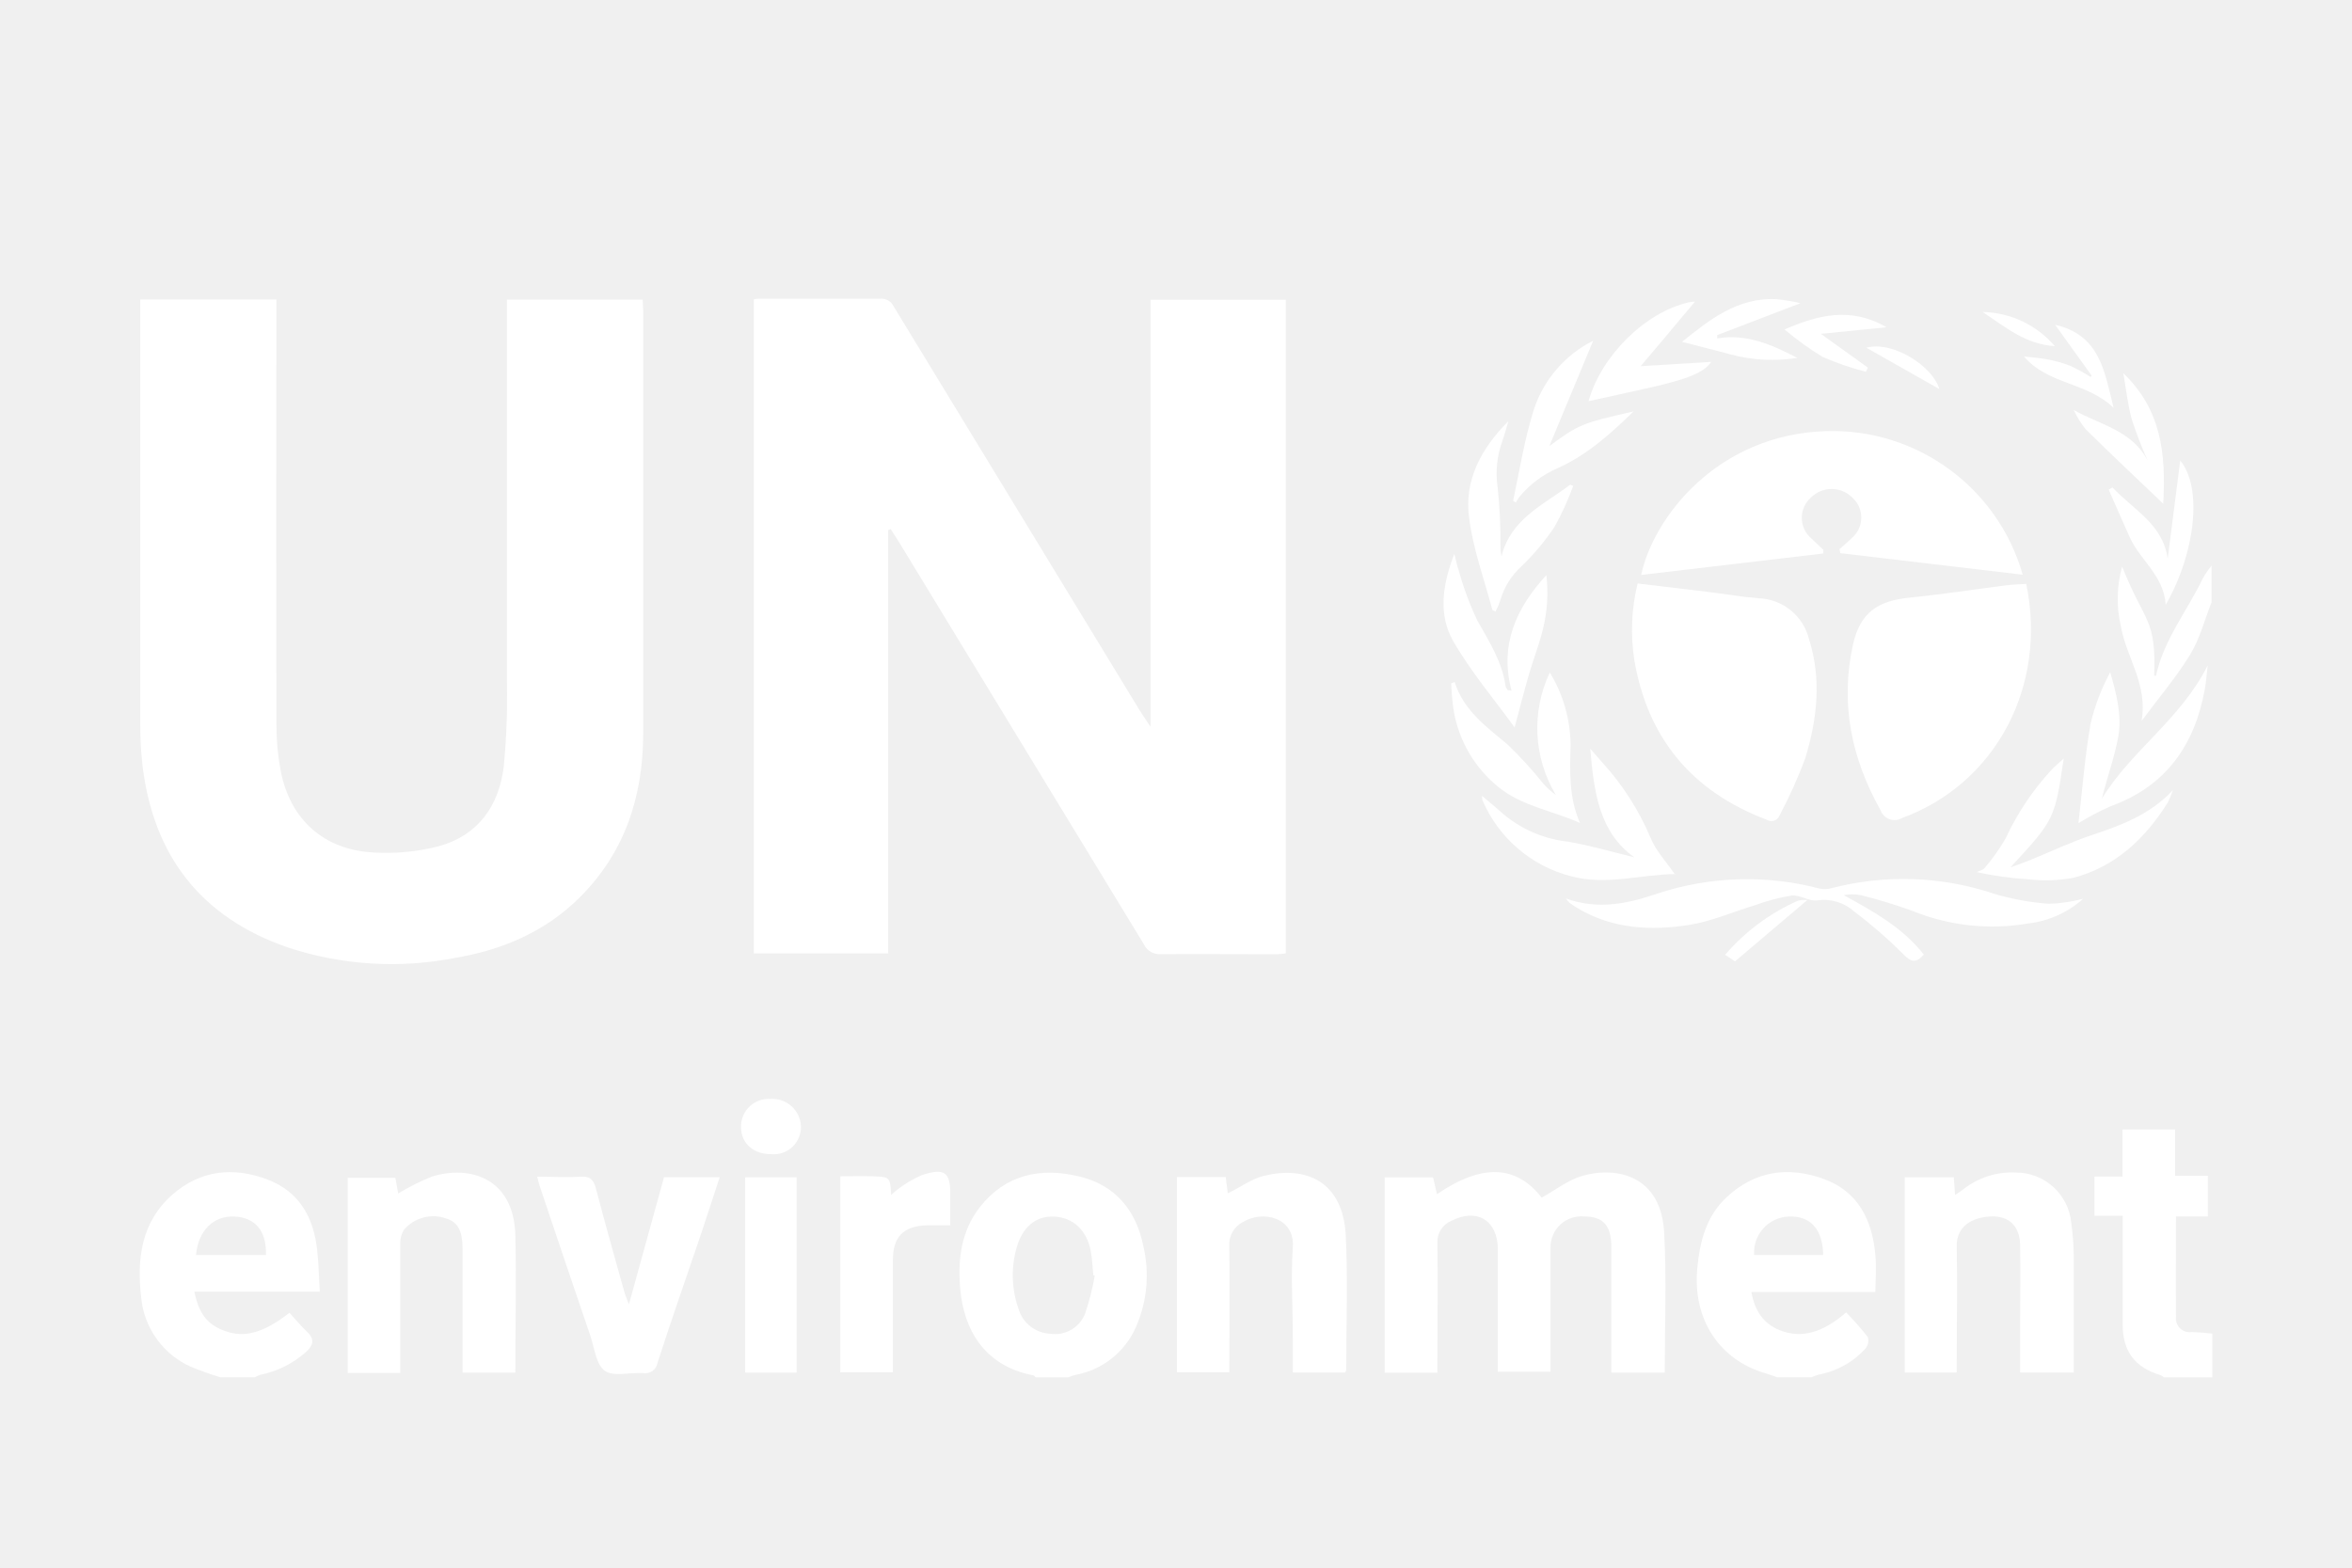
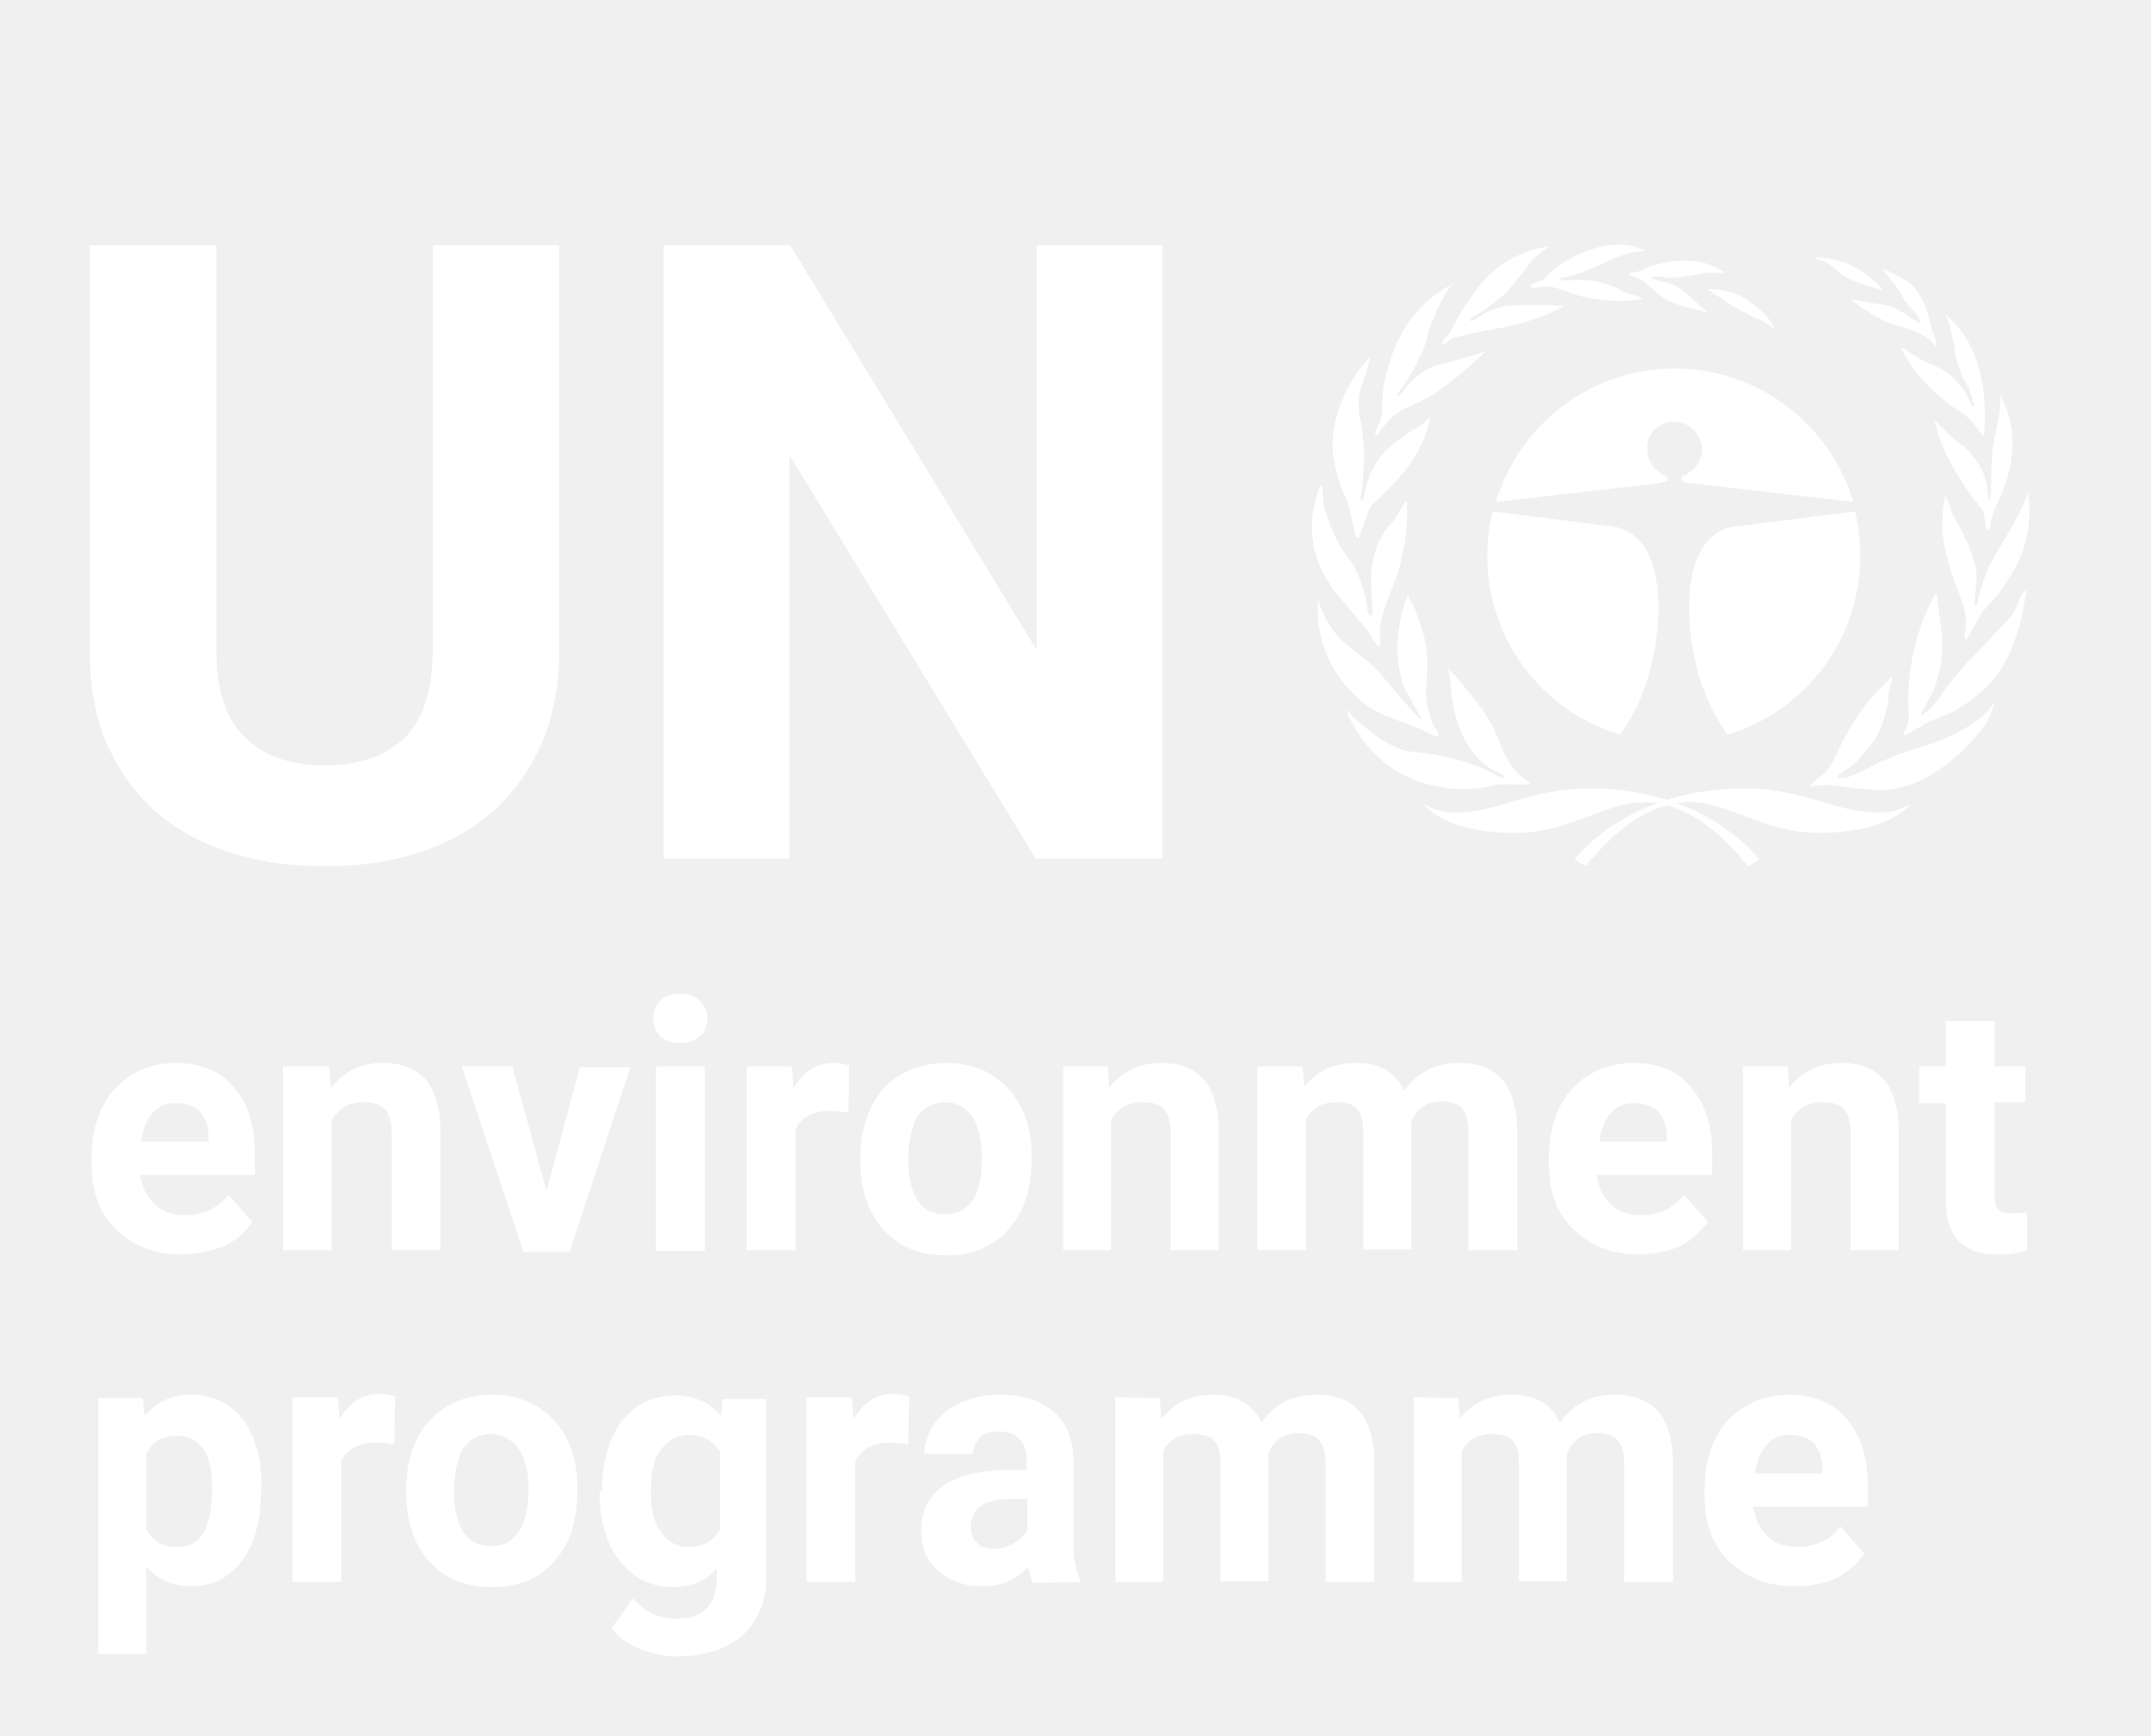
- <svg xmlns="http://www.w3.org/2000/svg" id="b96a6ad4-9374-4d9f-9c1c-8d910dbcb0a4" data-name="Layer 1" viewBox="0 0 300 200">
-   <defs>
-     <style>path{fill:#FFF;}</style>
-   </defs>
-   <g id="a1187b86-c4c1-4681-be88-598f9efc7f47" data-name="iy8A3q.tif">
-     <path d="M279.55,169.94a1.75,1.75,0,0,1-2-1.92c-.05-4.23,0-8.46,0-12.83h4.07V150h-4.18v-5.9h-6.71v6h-3.58v5h3.6V157c0,4,0,8,0,12,0,3.41,1.58,5.46,4.81,6.43a1.82,1.82,0,0,1,.45.29h6.17v-5.58A25.24,25.24,0,0,0,279.55,169.94Z" />
-     <path d="M201.87,150c-1.84.52-3.46,1.82-5.23,2.79-3.23-4.15-7.58-4.38-13.35-.44-.18-.75-.35-1.49-.5-2.14h-6.17v24.91h6.72v-1.79c0-4.93.07-9.87,0-14.8a2.9,2.9,0,0,1,1.78-2.78c3.26-1.67,5.91-.07,5.93,3.6,0,4.74,0,9.48,0,14.22V175h6.72c0-5.36,0-10.59,0-15.81a3.93,3.93,0,0,1,4.25-4c2.44,0,3.48,1.1,3.51,3.83,0,4.78,0,9.56,0,14.34v1.75h6.81c0-6,.24-11.81-.06-17.6C212,150,206.3,148.76,201.87,150Z" />
-     <path d="M264.19,156a7.08,7.08,0,0,0-7-6.41,10,10,0,0,0-6.82,2.18c-.29.21-.59.4-1,.68l-.16-2.26h-6.26V175.1h6.63v-1.65c0-4.79.11-9.58,0-14.36-.08-2.69,2-3.78,4.31-3.9s3.73,1.19,3.78,3.64c.06,3.51,0,7,0,10.53v5.74h6.84v-1.66c0-4.39,0-8.79,0-13.18A33.28,33.28,0,0,0,264.19,156Z" />
-     <path d="M98.26,140.2a3.51,3.51,0,0,0-3.74,3.61c0,2.06,1.6,3.46,3.89,3.44a3.47,3.47,0,0,0,3.75-3.58A3.64,3.64,0,0,0,98.26,140.2Z" />
-     <path d="M161.25,150c-1.59.38-3,1.44-4.64,2.24-.07-.57-.17-1.27-.27-2.07h-6.22v24.9h6.68c0-5.44.06-10.75,0-16.07a3.2,3.2,0,0,1,1.72-3.09c2.59-1.59,6.64-.56,6.38,3.17s0,7.71,0,11.57v4.45h6.64c.08-.15.17-.23.17-.31,0-5.76.23-11.54-.06-17.28C171.24,150.67,166.54,148.72,161.25,150Z" />
-     <path d="M55.13,150.09a28.36,28.36,0,0,0-4.34,2.17l-.36-2H44.35v24.89h6.7c0-.65,0-1.22,0-1.79,0-4.89,0-9.77,0-14.66a3.31,3.31,0,0,1,.44-1.77A4.92,4.92,0,0,1,57,155.48c1.42.46,2,1.61,2,3.81v15.82h6.73c0-6,.14-11.8,0-17.61C65.5,150.34,60,148.61,55.13,150.09Z" />
-     <path d="M117.55,149.93a15.34,15.34,0,0,0-3,1.76,10.18,10.18,0,0,0-.88.76c-.14-2.27-.14-2.3-2.28-2.38-1.36-.06-2.72,0-4.21,0v25h6.71v-14.3c0-3,1.33-4.34,4.32-4.45,1,0,1.92,0,3,0v-3.76C121.27,149.54,120.5,148.94,117.55,149.93Z" />
-     <path d="M80.22,166.4c-.26-.7-.46-1.12-.58-1.56-1.22-4.36-2.45-8.72-3.6-13.1-.28-1.07-.61-1.69-1.88-1.62-1.8.11-3.6,0-5.64,0,.16.61.24,1,.37,1.35,2.13,6.32,4.25,12.64,6.41,18.95.53,1.56.73,3.68,1.84,4.46s3.2.2,4.86.29a1.59,1.59,0,0,0,1.87-1.31c1.61-5,3.32-9.89,5-14.83,1-2.9,1.92-5.8,2.93-8.85h-7.1C83.19,155.62,81.75,160.87,80.22,166.4Z" />
-     <path d="M95.05,175.11h6.56V150.2H95.05Z" />
-     <path d="M281,73.74c-2,4.17-5,7.83-6,12.47,0,0-.15,0-.23,0,.26-7.42-1.19-6.63-4.09-13.93a15.3,15.3,0,0,0-.17,7.57c.68,4,3.48,7.44,2.65,12.13,2.29-3.08,4.47-5.64,6.2-8.48,1.23-2,1.84-4.44,2.73-6.68V72.16A11.19,11.19,0,0,0,281,73.74Z" />
-     <path d="M162.86,121.74a11.26,11.26,0,0,0,1.14-.11V38.25H146.75V92.72c-.59-.9-1-1.48-1.38-2.09Q129.68,64.88,114,39.11a1.73,1.73,0,0,0-1.72-1c-5.09,0-10.18,0-15.27,0-.28,0-.56,0-.86.08v83.44h17.14v-54l.32-.13c.31.48.62,1,.92,1.43q15.69,25.74,31.35,51.5a2.21,2.21,0,0,0,2.16,1.3C153,121.7,157.92,121.74,162.86,121.74Z" />
-     <path d="M18.19,97.77c1.41,11.45,7.48,19.26,18.43,23.07a42.1,42.1,0,0,0,21.56,1.34c5.87-1,11.26-3.28,15.6-7.53,5.9-5.78,8.25-13,8.26-21.08q0-26.91,0-53.82c0-.52-.05-1-.07-1.53H64.66V40c0,15.69,0,31.39,0,47.08a92.58,92.58,0,0,1-.4,10.67c-.61,5.12-3.34,8.92-8.49,10.26a26.83,26.83,0,0,1-8.09.75c-6.34-.31-10.66-4.18-11.87-10.39a30.58,30.58,0,0,1-.55-5.81q-.06-26.32,0-52.65v-1.7H17.89V40q0,26.18,0,52.35A44.46,44.46,0,0,0,18.19,97.77Z" />
-     <path d="M232.9,55c-13.86.44-22,11-23.57,18.35l23.24-2.74,0-.47c-.53-.5-1.07-1-1.58-1.49a3.45,3.45,0,0,1,0-5.18,3.74,3.74,0,0,1,5.27,0,3.43,3.43,0,0,1-.07,5.18c-.51.48-1,.94-1.56,1.41l.1.51,23.27,2.75A25.27,25.27,0,0,0,232.9,55Z" />
-     <path d="M258.45,74.49c-.89.06-1.71.08-2.53.18-4.11.52-8.21,1.16-12.33,1.57s-6.34,1.94-7.24,6c-1.65,7.46-.22,14.48,3.51,21.11a1.89,1.89,0,0,0,2.77,1C254.5,100,261.17,87.59,258.45,74.49Z" />
-     <path d="M225.33,104.57A1.12,1.12,0,0,0,227,104a60.3,60.3,0,0,0,3.28-7.31c1.51-5,2.07-10.05.47-15.13a6.88,6.88,0,0,0-6.49-5.24c-2-.15-4.06-.52-6.1-.77l-9.28-1.11a24.86,24.86,0,0,0-.41,9.83C210.18,94.23,215.87,101,225.33,104.57Z" />
-     <path d="M261.37,115.3a31.84,31.84,0,0,1-7-1.27,36.46,36.46,0,0,0-20.92-.68,3.2,3.2,0,0,1-1.41,0,36.45,36.45,0,0,0-20.64.65c-3.71,1.27-7.54,2.12-11.67.62a3.79,3.79,0,0,0,.44.53,10.31,10.31,0,0,0,1,.68c4.48,2.69,9.4,2.94,14.33,2.16,2.86-.46,5.59-1.68,8.39-2.52a24.71,24.71,0,0,1,4.65-1.22c1.06-.11,2.26.8,3.28.61a5.81,5.81,0,0,1,4.73,1.46,59,59,0,0,1,6.26,5.46c1,1,1.61,1.1,2.57,0-2.69-3.45-6.43-5.5-10.21-7.58a5.73,5.73,0,0,1,2.19,0,67.13,67.13,0,0,1,6.55,2,27.06,27.06,0,0,0,14.8,1.61,12.64,12.64,0,0,0,7-3.15A19.25,19.25,0,0,1,261.37,115.3Z" />
-     <path d="M213.73,111.5s.05-.07,0,0Z" />
-     <path d="M200.35,111.78c4.47,1.22,8.84-.21,13.26-.27-1.1-1.59-2.41-3-3.06-4.58a33.54,33.54,0,0,0-6.1-9.57l-1.61-1.84c.47,5.66,1.18,10.69,5.62,13.85-2.67-.64-5.55-1.49-8.49-2a15.35,15.35,0,0,1-8.09-3.41c-.89-.8-1.83-1.56-2.84-2.42a1.79,1.79,0,0,0,.05.56A16.86,16.86,0,0,0,200.35,111.78Z" />
-     <path d="M213.73,111.5h-.12l.06.07Z" />
-     <path d="M196.87,100A51,51,0,0,0,192.31,95c-2.73-2.29-5.63-4.36-6.77-8l-.44.19a31.05,31.05,0,0,0,.34,3.61,16,16,0,0,0,5.69,9.61c3,2.44,6.86,3,10.4,4.58-1.45-3.28-1.28-6.6-1.2-10a18.16,18.16,0,0,0-2.65-9.2,16.57,16.57,0,0,0,.77,15.63A9.41,9.41,0,0,1,196.87,100Z" />
-     <path d="M269.16,85.76a26.6,26.6,0,0,0-2.5,6.55c-.73,4.15-1.05,8.37-1.55,12.7a34.92,34.92,0,0,1,4.12-2.16c7.06-2.56,10.71-7.81,12-14.95.16-.86.22-1.74.36-3-3.47,6.9-9.79,10.89-13.5,17,.68-2.76,1.65-5.35,2.11-8S269.94,88.45,269.16,85.76Z" />
-     <path d="M264.41,112c5.38-1.39,9.19-5,12.06-9.57a10.07,10.07,0,0,0,.68-1.62c-2.88,3.09-6.55,4.47-10.34,5.73-2.63.87-5.14,2.07-7.71,3.12-.88.36-1.78.7-2.67,1,5.64-6.12,5.64-6.12,6.8-13.89-.59.54-1.07.94-1.5,1.38a34,34,0,0,0-5.92,8.83,25.09,25.09,0,0,1-2.68,3.77c-.21.26-.66.34-1,.51a43,43,0,0,0,6.61.92A19.42,19.42,0,0,0,264.41,112Z" />
-     <path d="M193.19,92.8c.64-2.39,1.2-4.59,1.83-6.77.55-1.91,1.3-3.78,1.77-5.71a19.4,19.4,0,0,0,.45-6.95c-3.86,4.21-6,8.91-4.44,14.74l-.49-.07c-.09-.16-.25-.31-.27-.48-.43-3.13-2.09-5.7-3.6-8.39a39,39,0,0,1-2.37-6.36c-.21-.59-.33-1.22-.57-2.15-1.54,4-2.06,7.79-.13,11.15C187.62,85.71,190.58,89.2,193.19,92.8Z" />
-     <path d="M190.35,77.79c0,.06.15.09.4.23a9.54,9.54,0,0,0,.61-1.41,9.32,9.32,0,0,1,2.73-4.39,30.63,30.63,0,0,0,4.19-5A36.54,36.54,0,0,0,200.66,62l-.37-.17c-3.4,2.57-7.6,4.36-8.77,9.15a6.5,6.5,0,0,1-.14-1.47,63,63,0,0,0-.35-7.29,12.14,12.14,0,0,1,.61-6c.29-.81.51-1.66.76-2.49-3.44,3.44-5.7,7.54-5,12.4C187.9,70.08,189.32,73.91,190.35,77.79Z" />
-     <path d="M193.78,63.41a13.13,13.13,0,0,1,5-3.73c3.59-1.63,6.53-4.21,9.58-7.19-6.62,1.5-7,1.67-10.74,4.42l5.59-13.44a15.12,15.12,0,0,0-7.55,8.72C194.45,56,193.83,60,193,63.88l.34.24A6.71,6.71,0,0,1,193.78,63.41Z" />
-     <path d="M210.49,49.44c4.72-1.06,6.89-1.92,7.77-3.27l-9,.55c.64-.76,1.91-2.24,3.16-3.73s2.49-3,3.77-4.5a5.16,5.16,0,0,0-.78.08c-5.62,1.28-11.2,6.89-12.79,12.61C205.1,50.63,207.8,50.05,210.49,49.44Z" />
-     <path d="M269.46,62.19l-.5.27c.89,2,1.78,4.06,2.69,6.08,1.32,2.93,4.35,4.89,4.59,8.62,3.88-6.78,4.66-15.07,1.85-18.4-.54,4.2-1.07,8.37-1.6,12.54C275.89,66.83,272.05,65,269.46,62.19Z" />
-     <path d="M273.93,58.75c-2-3.86-6.08-4.55-9.42-6.44A12,12,0,0,0,266,54.73c3.19,3.15,6.46,6.23,9.92,9.53.37-6.35-.24-12-5.09-16.65.38,2.14.57,4.08,1.09,5.93A54.88,54.88,0,0,0,273.93,58.75Z" />
-     <path d="M220.76,45.22a20.47,20.47,0,0,0,8.48.44c-3.36-1.76-6.52-3.1-10.21-2.49l0-.42,10.62-4.07a27.52,27.52,0,0,0-3-.51c-5.09-.27-8.69,2.72-12.11,5.44C216.5,44.13,218.64,44.64,220.76,45.22Z" />
-     <path d="M232.47,45.53a36.29,36.29,0,0,0,5.52,1.9l.26-.53-6-4.31,8.37-.84c-4.61-2.68-8.8-1.53-13,.28A38,38,0,0,0,232.47,45.53Z" />
-     <path d="M266.67,48.1a23.1,23.1,0,0,0-2.58-1.42,16.34,16.34,0,0,0-2.93-.83c-1-.19-1.92-.24-3-.37,3.08,3.6,8.06,3.27,11.43,6.55-1.16-4.69-1.77-9.3-7.45-10.59l4.65,6.48Z" />
-     <path d="M230.52,114.83a3.12,3.12,0,0,0-1.25.1,26.39,26.39,0,0,0-9.23,6.88l1.26.84Z" />
-     <path d="M238.05,44.36l9.31,5.27C246.54,46.74,241.44,43.44,238.05,44.36Z" />
-     <path d="M252.89,39.8c3,2,5.48,4.12,9.2,4.36A12.42,12.42,0,0,0,252.89,39.8Z" />
-     <path d="M239.21,160.18c-.38-4.49-2.18-8.2-6.66-9.8s-8.71-1-12.29,2.33c-2.63,2.43-3.45,5.68-3.77,9.11-.61,6.49,2.83,11.75,8.84,13.42.45.13.88.31,1.32.46h4.4a8.46,8.46,0,0,1,.92-.33,10.68,10.68,0,0,0,6-3.36,1.58,1.58,0,0,0,.26-1.45,40.77,40.77,0,0,0-2.75-3.13c-3,2.62-5.73,3.35-8.43,2.29-2.16-.84-3.23-2.53-3.66-4.89h15.81C239.23,163.19,239.34,161.67,239.21,160.18Zm-15.47-.07a4.6,4.6,0,0,1,4.39-4.91c2.77-.12,4.37,1.6,4.42,4.91Z" />
-     <path d="M36.92,167.48c-3.53,2.75-6.09,3.35-8.87,2.06-2-.9-2.81-2.55-3.26-4.76h16c-.11-1.87-.15-3.57-.33-5.26-.45-4.17-2.25-7.49-6.36-9.05-4.35-1.64-8.54-1.19-12.09,1.92-4,3.5-4.58,8.23-4,13.16a10.78,10.78,0,0,0,6.27,8.79,38.28,38.28,0,0,0,3.81,1.36h4.41a4.45,4.45,0,0,1,.75-.32A12.48,12.48,0,0,0,39,172.51c.88-.8,1.24-1.59.2-2.57C38.39,169.17,37.68,168.3,36.92,167.48Zm-7-12.28c2.67.14,4.09,1.85,4,4.91H25C25.28,157,27.24,155.06,29.92,155.2Z" />
-     <path d="M145.84,159c-.92-4.58-3.56-7.81-8.21-8.92-4.91-1.17-9.36-.26-12.64,3.91-2.44,3.11-2.85,6.82-2.5,10.57.47,5,3,9.69,9.3,10.9.12,0,.21.17.31.26h4.11a8,8,0,0,1,.94-.31,10.49,10.49,0,0,0,7.73-6.09A16.29,16.29,0,0,0,145.84,159Zm-7.42,8.55a4.12,4.12,0,0,1-4.49,2.6,4.41,4.41,0,0,1-4-3.12,12.9,12.9,0,0,1-.32-7.63c.73-2.82,2.45-4.3,4.86-4.19s4.18,1.75,4.67,4.46c.18,1,.21,2,.31,3l.19.07A31.3,31.3,0,0,1,138.42,167.53Z" />
+ <svg xmlns="http://www.w3.org/2000/svg" version="1.1" id="Layer_1" x="0px" y="0px" viewBox="0 0 251.5 203" style="enable-background:new 0 0 251.5 203;" xml:space="preserve">
+   <style type="text/css">
+ 	.st0{fill:#fff;}
+ </style>
+   <g>
+     <g>
+       <g>
+         <g>
+           <g>
+             <g>
+               <path class="st0" d="M189.4,85.9c-9-2.7-15.5-11-15.5-20.9c0-1.8,0.2-3.5,0.6-5.2l14.2,1.8c0,0,5.4,0.2,5.2,9.9        C193.7,80.8,189.4,85.9,189.4,85.9z" />
+               <path class="st0" d="M202,85.9c9-2.7,15.5-11,15.5-20.9c0-1.8-0.2-3.5-0.6-5.2l-14.2,1.8c0,0-5.4,0.2-5.2,9.9        C197.7,80.8,202,85.9,202,85.9z" />
+               <path class="st0" d="M195.7,49.3c1.8,0,3.3,1.5,3.3,3.3c0,1.4-1,2.5-2.2,3.1c-0.1,0.1-0.3,0.1-0.2,0.4s0.7,0.4,1,0.4l19.1,2.2        c-2.7-9-11-15.6-20.9-15.6l0,0c-9.9,0-18.2,6.6-20.9,15.6l19.1-2.2c0.3-0.1,1-0.2,1-0.4s-0.1-0.3-0.2-0.4        c-1.2-0.6-2.2-1.7-2.2-3.1C192.4,50.8,193.9,49.3,195.7,49.3L195.7,49.3z" />
+             </g>
+             <g>
+               <path class="st0" d="M204.4,101.3l1.3-0.8c0,0-6.1-8.3-19.8-8.3c-7,0-10.6,2.8-15.6,2.8c0,0-2,0.2-3.9-1c0,0,2.3,3.4,10.8,3.4        c6.2,0,10.6-3.6,15-3.6C198.1,93.8,202.6,99.1,204.4,101.3z" />
+             </g>
+             <g>
+               <path class="st0" d="M185.4,101.3l-1.3-0.8c0,0,6.1-8.3,19.8-8.3c7,0,10.6,2.8,15.6,2.8c0,0,2,0.2,3.9-1c0,0-2.3,3.4-10.8,3.4        c-6.2,0-10.6-3.6-15-3.6C191.7,93.8,187.2,99.1,185.4,101.3z" />
+             </g>
+             <path class="st0" d="M178.9,91.5c-0.2,0.6-2.9-0.1-4.6,0.4c-2,0.6-12.4,1.8-17-9c0,0,4.4,4.7,7.7,5c3.4,0.3,7.1,1.1,10.2,2.9       l0.7,0.2c0,0-0.1-0.3-0.4-0.5c-0.4-0.2-3.7-1.3-5.2-6.4c-0.8-2.7-0.6-4.6-1-6c0,0,3.6,3.9,5,6.4       C175.7,87,175.9,89.8,178.9,91.5z" />
+             <path class="st0" d="M168.2,86c-0.3,0.3-0.9-0.2-1.2-0.3c-0.2-0.1-2-0.9-5-2c-2.9-1.1-8.4-5.7-7.9-13.6c0,0,0.8,3,3,5       c2.3,2,3.1,2.2,4.4,3.8s4.5,5.3,4.6,5.2s0.2-0.2-0.1-0.4c-0.2-0.2-1.1-2.2-1.6-2.9s-2.1-5.4,0.2-11.2c0,0,2.5,4.2,2.3,8.5       s-0.4,3.3,0.7,6.8C167.8,84.9,168.3,85.9,168.2,86z" />
+             <path class="st0" d="M161.3,75.6c-0.1,0.2-0.8-0.8-1.2-1.6c-0.5-0.8-3.9-4.5-4.3-5.2c-0.4-0.7-4.2-5.3-1.4-12.1       c0,0,0.3-0.1,0.3,1.5s1.5,5.2,2.7,6.7c1.2,1.5,2.3,4,2.5,6.6c0,0,0.2,0.5,0.4,0.5s0.2-0.5,0.2-0.5s-0.2-2.4-0.2-4.1       s0.7-4.5,2.3-6.1c0,0,0.7-0.8,1.2-1.8c0,0,0.3-0.6,0.7-1c0,0,0.3,4.6-1.2,8.9c-1.6,4.3-2.1,5-1.9,7.4       C161.4,75,161.4,75.6,161.3,75.6z" />
+             <path class="st0" d="M158.7,62.9c-0.2,0-0.3-0.6-0.4-1c-0.1-0.4-0.6-3-0.9-3.6c-0.3-0.6-1.5-3.1-1.6-6.2c0-3,1.3-7.1,4.4-10.4       c0,0-0.1,1-0.9,3.1c-0.8,2.1-0.3,4.2-0.2,4.5s0.4,2.9,0.4,4c0,0.9-0.2,4.1-0.4,4.8c0,0-0.1,0.4,0.1,0.4s0.3-0.4,0.3-0.4       s0.2-2.5,2-4.8c1.9-2.3,5.2-3.6,5.7-4.6c0,0-0.2,3.6-4.1,7.7c-3.5,3.7-2.5,1.8-3.6,4.8c0,0-0.5,1.1-0.5,1.4       C158.9,63,158.7,62.9,158.7,62.9z" />
+             <path class="st0" d="M160.8,51c0,0-0.1-0.5,0.5-1.6s0-3,0.8-5.8s2.3-7.7,8-10.5c0,0-0.6,0.5-0.9,0.9c-0.3,0.4-1.8,3.3-2.3,5.3       c-0.4,2-2.4,5.4-3.1,6.2c-0.7,0.8-0.4,0.8-0.4,0.8s0.4-0.1,0.7-0.6c0.4-0.6,2.2-2.7,4.3-3.1c2.1-0.5,5.3-1.4,5.5-1.7       c0,0-3.6,3.6-6.8,5.5c-3.3,1.8-3.6,1.3-5.6,3.8C161.6,50.1,161,51,160.8,51z" />
+             <path class="st0" d="M168.6,40.2c0,0,0-0.3,0.6-0.9c0.6-0.6,1.2-2.3,2.3-3.8c1.1-1.6,3.4-5.7,9.6-6.7c0,0-1.9,1.4-2.1,1.8       c-0.3,0.4-2.1,2.8-2.9,3.6c-0.8,0.8-3.1,2.5-3.9,2.9c0,0-0.4,0.3-0.3,0.4c0.1,0.1,0.5-0.1,0.5-0.1s2.1-1.7,4.7-1.7       c2.6-0.1,5.3,0,5.7,0.1c0,0-2.4,1.7-8.2,2.7c-5.8,1.1-4.7,1.1-5.6,1.7C169,40.2,168.8,40.4,168.6,40.2z" />
+             <path class="st0" d="M178.9,33.5c0,0,0.1-0.3,1.1-0.6c0.9-0.3,0.9-1.2,3.7-2.7s5.8-2.2,8.7-0.9c0,0-1.2,0.2-1.4,0.2       s-2.3,0.6-2.9,1c-0.6,0.3-3.7,1.7-5,1.9c-1.3,0.2-0.6,0.3-0.6,0.3s0.3,0.1,0.5,0.1s3-0.3,4.8,0.4c1.8,0.6,1.8,0.9,2.5,1.1       s1.6,0.4,1.7,0.7c0,0-1.8,0.2-2.9,0.2s-3.9-0.3-5.3-0.9c-1.4-0.6-2.9-0.9-3.5-0.8C179.7,33.7,179.1,33.7,178.9,33.5z" />
+             <path class="st0" d="M190.4,32.1c0,0,0.1-0.2,0.9-0.3s1-0.6,2.9-1s4.8-0.8,7.5,1.1c0,0-1.6,0-2,0s-3.5,0.6-4.2,0.6       s-2.2-0.3-2.4-0.1s1.3,0.6,1.6,0.6c0.2,0.1,1.3,0.2,2.7,1.5c1.4,1.3,2.3,2.1,2.5,2.1c0,0-4-0.9-5-1.5s-2.7-2.3-3-2.4       C191.5,32.5,190.4,32.1,190.4,32.1z" />
+             <path class="st0" d="M199.6,33.8c0,0,2.5-0.1,4.4,1.1s3.3,2.7,3.5,3.6c0,0-1.1-0.9-1.7-1.1c-0.7-0.2-2.6-1.3-3-1.5       S200.1,34.1,199.6,33.8z" />
+             <path class="st0" d="M211.6,91.9c0,0,0.4-0.4,1.6-1.4s1.5-2.6,2.9-5s2.5-4,5.2-6.4c0,0-0.5,1.8-0.5,2.4s-0.5,3.7-2,5.5       s-1.6,2.2-3.4,3.3c0,0-0.7,0.5-0.6,0.6c0,0.2,1.2,0,1.2,0s1.3-0.5,1.7-0.7s2.2-1.2,2.9-1.4c0.7-0.3,1.3-0.6,2.9-1.1       c1.6-0.5,7.4-2,9.8-5.7c0,0-0.7,2.2-1.5,3.2c-0.9,1-5.6,7.3-12.3,7.2c0,0-2.6-0.2-4-0.4c-1.4-0.2-1.9-0.2-2.1-0.2       C213.1,91.8,211.8,92,211.6,91.9z" />
+             <path class="st0" d="M226.4,69.3c0,0-2.5,3.9-3.1,9.6s0.4,3.9-0.5,6.4c0,0-0.3,0.6-0.2,0.7c0.1,0,0.6-0.2,2.4-1.3       c1.8-1.1,3.5-0.8,7.3-4.4s4.6-10.8,4.6-11.4c0,0-0.6,0.6-0.9,1.5c-0.3,1-0.9,1.7-1,1.8c-0.1,0.1-4.2,4.6-4.7,5       c-0.5,0.4-2.9,3.3-3.4,4.2c-0.5,0.8-2.1,2.4-2.3,2.3c0,0,0-0.4,0.2-0.6c0.1-0.3,1.2-1.8,1.7-3.6s0.6-2.9,0.6-4       C227.2,74.4,226.5,70.2,226.4,69.3z" />
+             <path class="st0" d="M229.8,74.8c0,0-0.2-0.6,0-1c0.1-0.2,0.2-2.2-0.5-3.8c-0.7-1.6-2.3-5.9-2.2-8.8c0.1-2.9,0.4-3.3,0.4-3.3       s0.8,2.4,1.1,2.8s2.7,4.7,2.5,7s-0.3,3.1-0.2,3.1s0.4-0.3,0.4-0.6s0.4-1.9,1.2-3.8c0.8-1.9,3.9-6.1,4.6-8.9c0,0,1,4.8-1.7,9.3       s-3,3.5-4.1,5.6C230.1,74.5,230,74.8,229.8,74.8z" />
+             <path class="st0" d="M232.3,62c-0.2,0-0.1-1.9-0.6-2.5s-4.6-5.5-5.5-10.4c0,0,2.6,2.7,3.1,2.9s2.2,2.1,2.7,3.6s0.4,2.8,0.6,2.9       s0.2-1.7,0.2-1.7s0-3.4,0.3-5s1-4.3,0.7-5.7c0,0,1.6,2.5,1.5,6c-0.1,3.6-1.6,6.4-1.8,6.8c-0.2,0.4-0.8,2.1-0.8,2.5       S232.3,62,232.3,62z" />
+             <path class="st0" d="M227.4,36.8c0,0,5.4,3.2,4.6,14c0,0,0,0.5-0.3,0s-1.5-2-2-2.3s-5.4-3.3-7.4-7.8c0,0,0.3-0.1,0.8,0.4       c0.5,0.4,2,1.2,2.2,1.3c0.2,0.1,1.9,0.6,3.2,1.9s1.7,2.4,2.1,3.2c0,0,0.4,0.3,0.1-0.5c-0.2-0.8-0.3-1.3-0.9-2.3       c-0.6-1-1.2-2.8-1.3-4.1C228.3,39.3,227.9,37.4,227.4,36.8z" />
+             <path class="st0" d="M226.4,40.6c0,0,0.1-0.7-0.4-1.7s-0.1-2.1-1.8-4.8c-0.9-1.5-4.1-2.7-4.1-2.7s0.9,1.3,1.5,2s0.8,1.2,1,1.6       c0.2,0.4,1.3,1.4,1.7,2.1c0.1,0.1,0.2,0.4,0.2,0.6c0,0.2-0.4-0.1-0.6-0.2c-0.1-0.1-2.1-1.6-3.3-1.8c-1.2-0.2-3.6-0.5-4.3-0.8       c0,0,2.8,2.5,5.9,3.3C225.4,38.9,226.4,40.6,226.4,40.6z" />
+             <path class="st0" d="M220.1,33.9c0,0-2.8-3.8-7.9-3.8c0,0,0.3,0.3,0.9,0.4c0.6,0.1,1.6,1.1,2.1,1.5       C215.7,32.3,216.8,33.1,220.1,33.9z" />
+           </g>
+         </g>
+       </g>
+     </g>
+     <path class="st0" d="M65.4,28.7V76c0,4.1-0.7,7.8-2.1,11s-3.3,5.8-5.7,7.9s-5.3,3.7-8.6,4.8c-3.4,1.1-7,1.6-11,1.6   s-7.7-0.5-11.1-1.6s-6.3-2.7-8.7-4.8c-2.4-2.1-4.3-4.8-5.7-7.9c-1.4-3.2-2-6.8-2-11V28.7h14.8V76c0,4.7,1.1,8.1,3.4,10.3   s5.4,3.2,9.3,3.2c4,0,7.1-1.1,9.3-3.2c2.2-2.2,3.3-5.6,3.3-10.3V28.7H65.4z" />
+     <path class="st0" d="M135.9,100.4h-14.8L92.3,53.2v47.2H77.6V28.7h14.8L121.2,76V28.7h14.7V100.4L135.9,100.4z" />
+     <g>
+       <path class="st0" d="M21.2,146.7c-3.1,0-5.6-1-7.6-2.9s-2.9-4.5-2.9-7.8v-0.6c0-2.2,0.4-4.1,1.2-5.8c0.8-1.7,2-3,3.5-3.9    s3.2-1.4,5.1-1.4c2.9,0,5.2,0.9,6.8,2.8c1.7,1.9,2.5,4.5,2.5,7.9v2.4H16.4c0.2,1.4,0.7,2.5,1.7,3.4c0.9,0.9,2.1,1.3,3.5,1.3    c2.2,0,3.9-0.8,5.1-2.4l2.8,3.2c-0.8,1.2-2,2.2-3.4,2.9C24.5,146.3,22.9,146.7,21.2,146.7z M20.5,129c-1.1,0-2,0.4-2.7,1.2    c-0.7,0.8-1.1,1.9-1.3,3.3h7.9V133c0-1.3-0.4-2.3-1-3C22.6,129.3,21.7,129,20.5,129z" />
+       <path class="st0" d="M38.5,124.7l0.2,2.5c1.5-1.9,3.5-2.9,6.1-2.9c2.2,0,3.9,0.7,5,2s1.7,3.4,1.7,6v13.9h-5.7v-13.8    c0-1.2-0.3-2.1-0.8-2.7s-1.4-0.8-2.6-0.8c-1.6,0-2.8,0.7-3.6,2.1v15.2h-5.7v-21.5H38.5z" />
+       <path class="st0" d="M63.9,139.3l3.9-14.5h5.9l-7.1,21.6h-5.4L54,124.7h5.9L63.9,139.3z" />
+       <path class="st0" d="M76.4,119.1c0-0.9,0.3-1.6,0.8-2.1s1.3-0.8,2.3-0.8s1.7,0.3,2.3,0.8c0.6,0.6,0.9,1.3,0.9,2.1    c0,0.9-0.3,1.6-0.9,2.1s-1.3,0.8-2.3,0.8c-0.9,0-1.7-0.3-2.3-0.8C76.7,120.7,76.4,120,76.4,119.1z M82.4,146.3h-5.7v-21.6h5.7    V146.3z" />
+       <path class="st0" d="M99.2,130.1c-0.8-0.1-1.4-0.2-2-0.2c-2.1,0-3.5,0.7-4.2,2.2v14.1h-5.7v-21.5h5.3l0.2,2.6c1.1-2,2.7-3,4.7-3    c0.6,0,1.2,0.1,1.8,0.3L99.2,130.1z" />
+       <path class="st0" d="M100.6,135.3c0-2.1,0.4-4.1,1.2-5.7c0.8-1.7,2-3,3.5-3.9s3.3-1.4,5.3-1.4c2.8,0,5.2,0.9,7,2.7s2.8,4.2,3,7.3    v1.5c0,3.3-0.9,6-2.7,8s-4.2,3-7.3,3c-3.1,0-5.5-1-7.3-3s-2.7-4.7-2.7-8.1V135.3L100.6,135.3z M106.2,135.7c0,2.1,0.4,3.6,1.1,4.7    s1.8,1.6,3.2,1.6c1.4,0,2.4-0.5,3.2-1.6c0.8-1.1,1.1-2.8,1.1-5.1c0-2-0.4-3.6-1.1-4.7c-0.8-1.1-1.8-1.7-3.2-1.7    c-1.4,0-2.4,0.6-3.2,1.6C106.6,131.7,106.2,133.4,106.2,135.7z" />
+       <path class="st0" d="M129.5,124.7l0.2,2.5c1.5-1.9,3.5-2.9,6.1-2.9c2.2,0,3.9,0.7,5,2s1.7,3.4,1.7,6v13.9h-5.6v-13.8    c0-1.2-0.3-2.1-0.8-2.7s-1.4-0.8-2.6-0.8c-1.6,0-2.8,0.7-3.6,2.1v15.2h-5.6v-21.5H129.5z" />
+       <path class="st0" d="M152.3,124.7l0.2,2.4c1.5-1.9,3.5-2.8,6.1-2.8c2.7,0,4.6,1.1,5.6,3.3c1.5-2.2,3.6-3.3,6.4-3.3    c2.3,0,4,0.7,5.1,2s1.7,3.4,1.7,6.1v13.8h-5.7v-13.8c0-1.2-0.2-2.1-0.7-2.7s-1.3-0.9-2.5-0.9c-1.7,0-2.9,0.8-3.5,2.5v14.8h-5.6    v-13.7c0-1.2-0.2-2.1-0.7-2.7s-1.3-0.8-2.5-0.8c-1.6,0-2.8,0.7-3.5,2v15.3H147v-21.5H152.3z" />
+       <path class="st0" d="M191.6,146.7c-3.1,0-5.6-1-7.6-2.9s-2.9-4.5-2.9-7.8v-0.6c0-2.2,0.4-4.1,1.2-5.8c0.8-1.7,2-3,3.5-3.9    s3.2-1.4,5.1-1.4c2.9,0,5.2,0.9,6.8,2.8s2.5,4.5,2.5,7.9v2.4h-13.5c0.2,1.4,0.7,2.5,1.6,3.4s2.1,1.3,3.5,1.3    c2.2,0,3.9-0.8,5.1-2.4l2.8,3.2c-0.9,1.2-2,2.2-3.4,2.9C195,146.3,193.4,146.7,191.6,146.7z M191,129c-1.1,0-2,0.4-2.7,1.2    c-0.7,0.8-1.1,1.9-1.3,3.3h7.9V133c0-1.3-0.4-2.3-1-3C193.1,129.3,192.2,129,191,129z" />
+       <path class="st0" d="M209,124.7l0.2,2.5c1.5-1.9,3.5-2.9,6.1-2.9c2.2,0,3.9,0.7,5,2s1.7,3.4,1.7,6v13.9h-5.6v-13.8    c0-1.2-0.3-2.1-0.8-2.7s-1.4-0.8-2.6-0.8c-1.6,0-2.8,0.7-3.6,2.1v15.2h-5.6v-21.5H209z" />
+       <path class="st0" d="M233.2,119.4v5.3h3.6v4.2h-3.6v10.8c0,0.8,0.1,1.4,0.4,1.7c0.3,0.4,0.9,0.5,1.7,0.5c0.6,0,1.2-0.1,1.7-0.1    v4.4c-1.1,0.4-2.2,0.5-3.4,0.5c-4,0-6-2-6.1-6.1V129h-3.1v-4.3h3.1v-5.3H233.2L233.2,119.4z" />
+     </g>
+     <g>
+       <path class="st0" d="M30.5,174.5c0,3.3-0.7,6-2.2,8s-3.5,3-6,3c-2.1,0-3.9-0.8-5.2-2.3v10.2h-5.6v-29.9h5.2l0.2,2.1    c1.4-1.7,3.2-2.5,5.4-2.5c2.6,0,4.6,1,6.1,2.9c1.5,2,2.2,4.7,2.2,8.1L30.5,174.5L30.5,174.5z M24.8,174.1c0-2-0.3-3.6-1-4.6    s-1.7-1.6-3-1.6c-1.8,0-3,0.7-3.7,2.1v8.8c0.7,1.4,1.9,2.1,3.7,2.1C23.5,180.9,24.8,178.6,24.8,174.1z" />
+       <path class="st0" d="M46.1,168.9c-0.8-0.1-1.5-0.2-2-0.2c-2.1,0-3.5,0.7-4.2,2.2V185h-5.7v-21.6h5.3l0.2,2.6c1.1-2,2.7-3,4.7-3    c0.6,0,1.2,0.1,1.8,0.3L46.1,168.9z" />
+       <path class="st0" d="M47.5,174.1c0-2.1,0.4-4.1,1.2-5.7c0.8-1.7,2-3,3.5-3.9s3.3-1.4,5.3-1.4c2.8,0,5.2,0.9,7,2.7    c1.8,1.8,2.8,4.2,3,7.3v1.5c0,3.3-0.9,6-2.7,8s-4.2,3-7.3,3s-5.5-1-7.3-3s-2.7-4.7-2.7-8.1L47.5,174.1L47.5,174.1z M53.1,174.5    c0,2.1,0.4,3.6,1.1,4.7c0.8,1.1,1.8,1.6,3.2,1.6s2.4-0.5,3.2-1.6s1.2-2.8,1.2-5.1c0-2-0.4-3.6-1.2-4.7c-0.8-1.1-1.8-1.7-3.2-1.7    s-2.4,0.6-3.2,1.6C53.5,170.5,53.1,172.2,53.1,174.5z" />
+       <path class="st0" d="M70.4,174.2c0-3.3,0.8-6,2.3-8c1.6-2,3.6-3,6.2-3c2.3,0,4.1,0.8,5.4,2.4l0.2-2h5.1v20.9    c0,1.9-0.4,3.5-1.3,4.9c-0.8,1.4-2,2.5-3.6,3.2c-1.5,0.7-3.3,1.1-5.4,1.1c-1.6,0-3.1-0.3-4.5-0.9c-1.5-0.6-2.6-1.4-3.3-2.4    l2.5-3.5c1.4,1.6,3.1,2.4,5.1,2.4c1.5,0,2.7-0.4,3.5-1.2s1.2-2,1.2-3.5v-1.2c-1.3,1.5-3,2.2-5.1,2.2c-2.5,0-4.6-1-6.2-3    s-2.4-4.7-2.4-8.1L70.4,174.2L70.4,174.2z M76.1,174.6c0,2,0.4,3.5,1.2,4.6c0.8,1.1,1.8,1.7,3.2,1.7c1.7,0,2.9-0.7,3.7-2v-9.1    c-0.8-1.3-2-2-3.7-2c-1.3,0-2.4,0.6-3.2,1.7C76.4,170.6,76.1,172.3,76.1,174.6z" />
+       <path class="st0" d="M106.2,168.9c-0.8-0.1-1.4-0.2-2-0.2c-2.1,0-3.5,0.7-4.2,2.2V185h-5.7v-21.6h5.3l0.2,2.6c1.1-2,2.7-3,4.7-3    c0.6,0,1.2,0.1,1.8,0.3L106.2,168.9z" />
+       <path class="st0" d="M120.8,185.1c-0.3-0.5-0.4-1.2-0.6-1.9c-1.4,1.6-3.1,2.3-5.3,2.3c-2.1,0-3.8-0.6-5.2-1.8s-2-2.8-2-4.6    c0-2.3,0.8-4,2.5-5.3c1.7-1.2,4.1-1.8,7.2-1.9h2.6v-1.2c0-1-0.2-1.8-0.8-2.4c-0.5-0.6-1.3-0.9-2.4-0.9c-0.9,0-1.7,0.2-2.2,0.7    s-0.8,1.1-0.8,1.9h-5.7c0-1.2,0.4-2.4,1.1-3.5c0.8-1.1,1.8-1.9,3.2-2.5c1.4-0.6,2.9-0.9,4.6-0.9c2.6,0,4.7,0.7,6.2,2    s2.3,3.2,2.3,5.6v9.4c0,2.1,0.3,3.6,0.8,4.6v0.3L120.8,185.1L120.8,185.1z M116.2,181.1c0.8,0,1.6-0.2,2.3-0.6    c0.7-0.4,1.2-0.9,1.6-1.5v-3.7H118c-2.8,0-4.3,1-4.5,3v0.3c0,0.7,0.2,1.3,0.7,1.8C114.6,180.9,115.3,181.1,116.2,181.1z" />
+       <path class="st0" d="M135.6,163.5l0.2,2.4c1.5-1.9,3.5-2.8,6.1-2.8c2.7,0,4.6,1.1,5.6,3.3c1.5-2.2,3.6-3.3,6.4-3.3    c2.3,0,4,0.7,5.1,2s1.7,3.4,1.7,6.1V185H155v-13.8c0-1.2-0.2-2.1-0.7-2.7c-0.5-0.6-1.3-0.9-2.5-0.9c-1.7,0-2.9,0.8-3.5,2.5v14.8    h-5.6v-13.7c0-1.2-0.2-2.1-0.7-2.7c-0.5-0.6-1.3-0.8-2.5-0.8c-1.6,0-2.8,0.7-3.5,2V185h-5.6v-21.6L135.6,163.5L135.6,163.5z" />
+       <path class="st0" d="M170.5,163.5l0.2,2.4c1.5-1.9,3.5-2.8,6.1-2.8c2.7,0,4.6,1.1,5.6,3.3c1.5-2.2,3.6-3.3,6.4-3.3    c2.3,0,4,0.7,5.1,2s1.7,3.4,1.7,6.1V185h-5.7v-13.8c0-1.2-0.2-2.1-0.7-2.7c-0.5-0.6-1.3-0.9-2.5-0.9c-1.7,0-2.9,0.8-3.5,2.5v14.8    h-5.6v-13.7c0-1.2-0.2-2.1-0.7-2.7c-0.5-0.6-1.3-0.8-2.5-0.8c-1.6,0-2.8,0.7-3.5,2V185h-5.6v-21.6L170.5,163.5L170.5,163.5z" />
+       <path class="st0" d="M209.8,185.5c-3.1,0-5.6-1-7.6-2.9s-2.9-4.5-2.9-7.8v-0.6c0-2.2,0.4-4.1,1.2-5.8s2-3,3.5-3.9s3.2-1.4,5.1-1.4    c2.9,0,5.2,0.9,6.8,2.8s2.5,4.5,2.5,7.9v2.4H205c0.2,1.4,0.7,2.5,1.6,3.4s2.1,1.3,3.5,1.3c2.2,0,3.9-0.8,5.1-2.4l2.8,3.2    c-0.9,1.2-2,2.2-3.4,2.9C213.2,185.2,211.6,185.5,209.8,185.5z M209.2,167.8c-1.1,0-2,0.4-2.7,1.2s-1.1,1.9-1.3,3.3h7.9v-0.5    c0-1.3-0.4-2.3-1-3S210.4,167.8,209.2,167.8z" />
+     </g>
  </g>
</svg>
